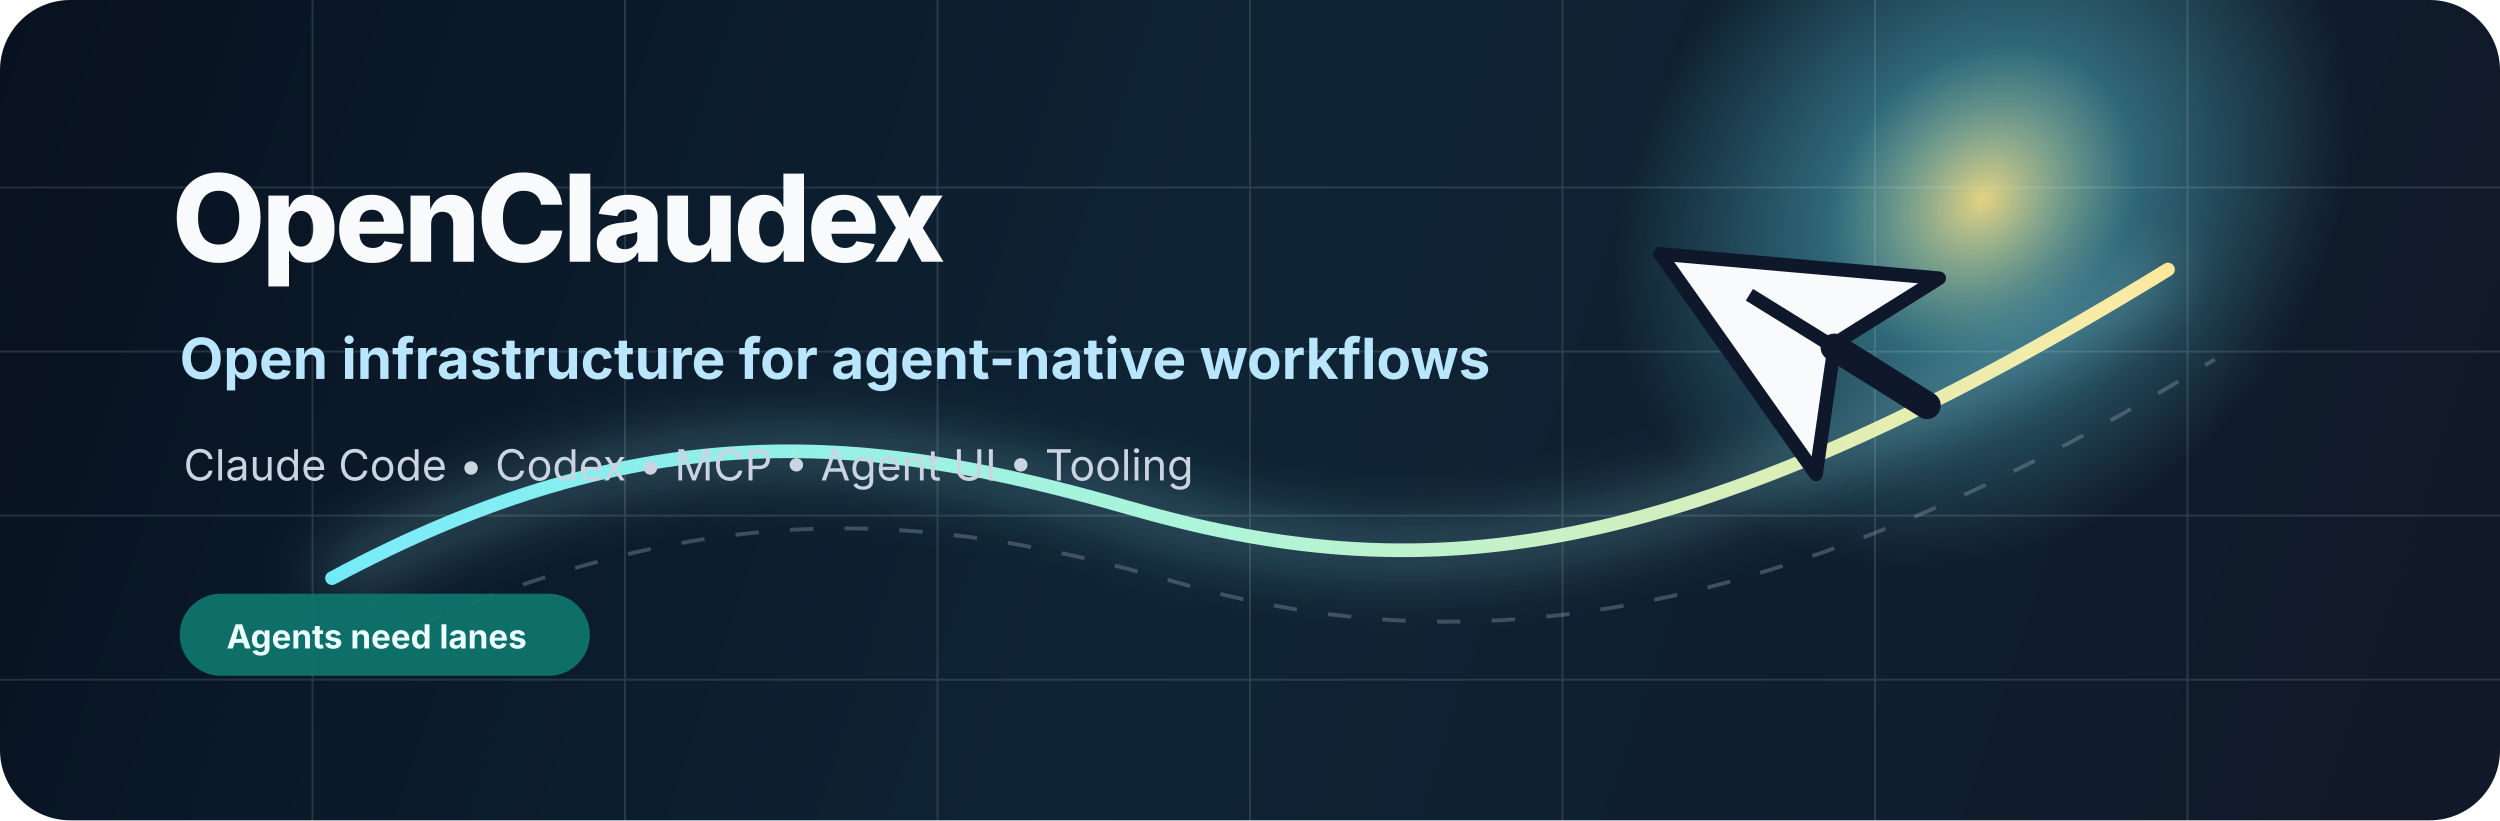
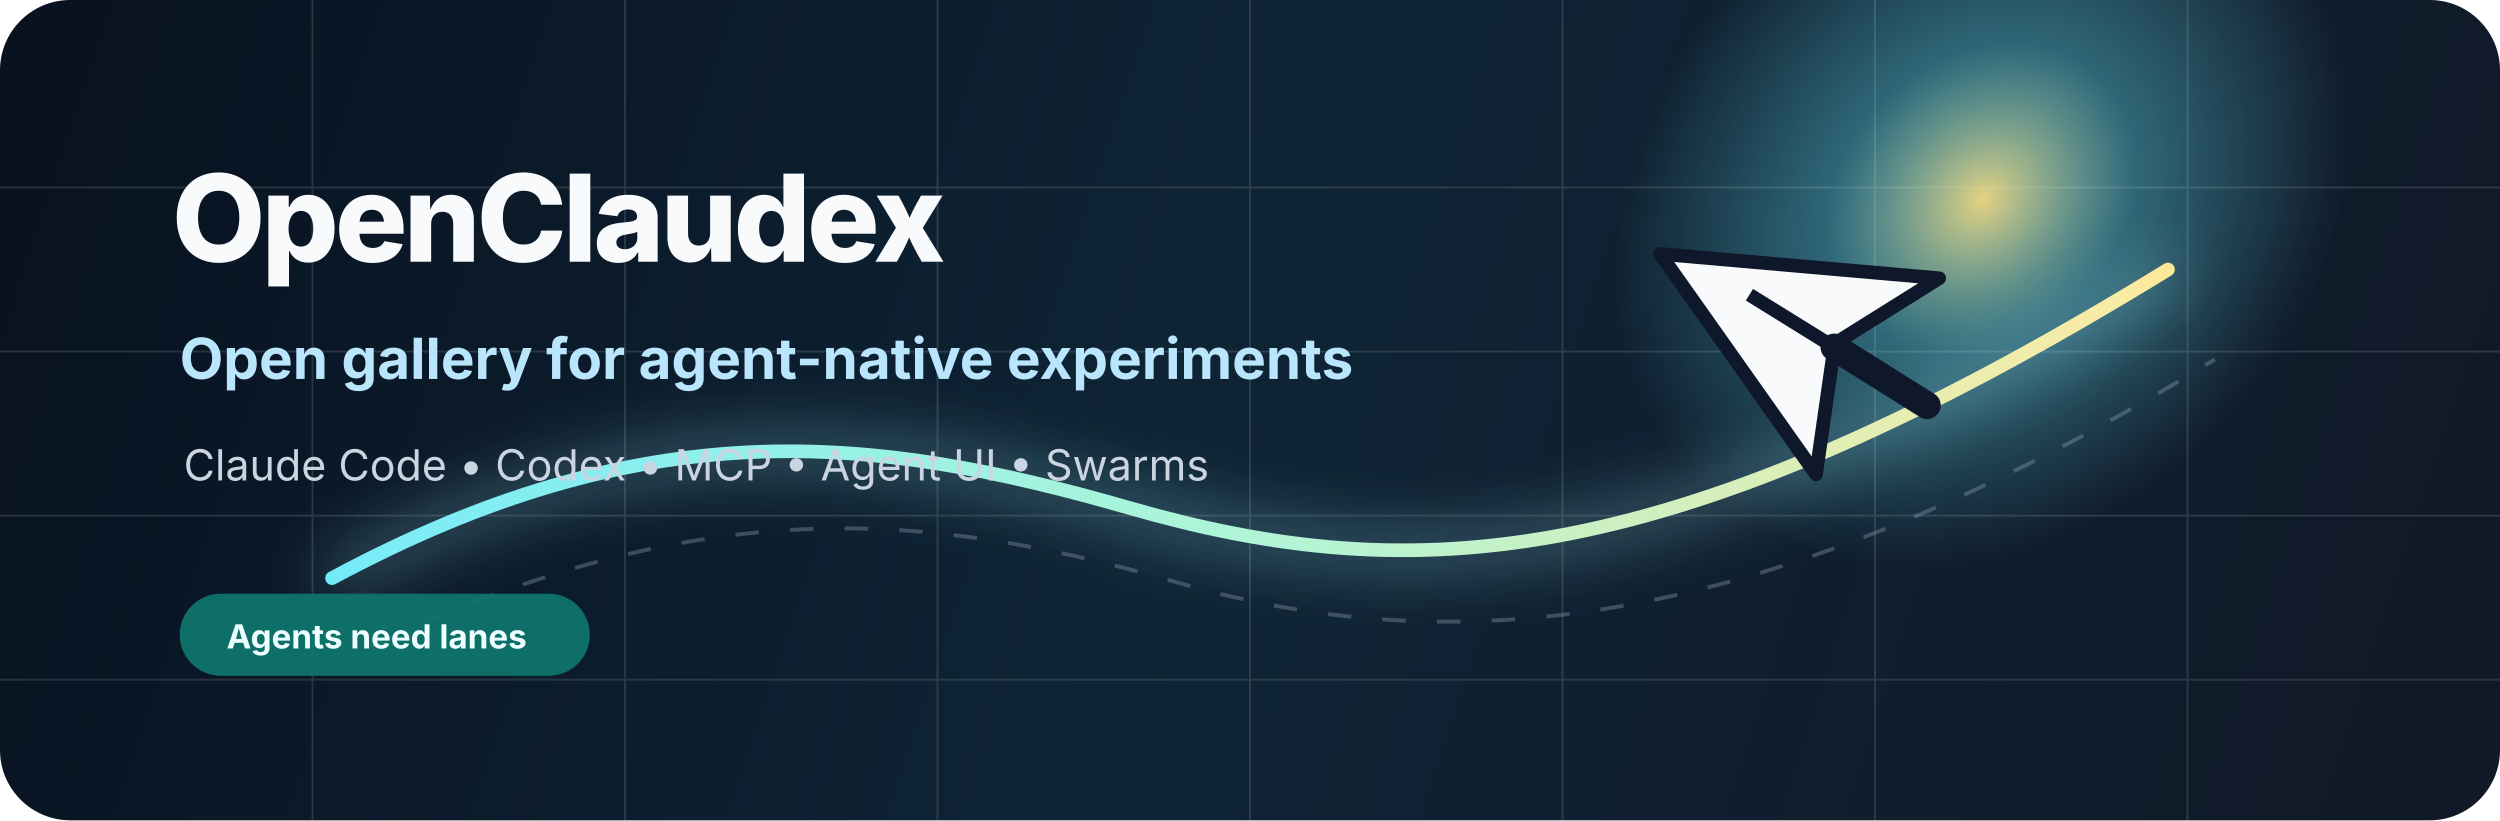
<svg xmlns="http://www.w3.org/2000/svg" width="1280" height="420" viewBox="0 0 1280 420" fill="none">
  <defs>
    <linearGradient id="bg" x1="0" y1="0" x2="1280" y2="420" gradientUnits="userSpaceOnUse">
      <stop offset="0" stop-color="#08111F" />
      <stop offset="0.48" stop-color="#0E2435" />
      <stop offset="1" stop-color="#111827" />
    </linearGradient>
    <linearGradient id="lane" x1="160" y1="285" x2="1110" y2="135" gradientUnits="userSpaceOnUse">
      <stop stop-color="#67E8F9" />
      <stop offset="0.48" stop-color="#A7F3D0" />
      <stop offset="1" stop-color="#FDE68A" />
    </linearGradient>
    <filter id="glow" x="-40%" y="-40%" width="180%" height="180%">
      <feGaussianBlur stdDeviation="16" result="blur" />
      <feColorMatrix in="blur" type="matrix" values="0 0 0 0 0.38 0 0 0 0 0.91 0 0 0 0 0.98 0 0 0 0.85 0" />
      <feBlend in="SourceGraphic" mode="screen" />
    </filter>
    <radialGradient id="orb" cx="0" cy="0" r="1" gradientUnits="userSpaceOnUse" gradientTransform="translate(1015 102) rotate(135) scale(206 170)">
      <stop stop-color="#FDE68A" stop-opacity="0.9" />
      <stop offset="0.42" stop-color="#67E8F9" stop-opacity="0.36" />
      <stop offset="1" stop-color="#67E8F9" stop-opacity="0" />
    </radialGradient>
  </defs>
  <rect width="1280" height="420" rx="36" fill="url(#bg)" />
  <circle cx="1015" cy="102" r="210" fill="url(#orb)" />
  <g opacity="0.14">
    <path d="M0 96H1280" stroke="#E5E7EB" />
    <path d="M0 180H1280" stroke="#E5E7EB" />
    <path d="M0 264H1280" stroke="#E5E7EB" />
    <path d="M0 348H1280" stroke="#E5E7EB" />
    <path d="M160 0V420" stroke="#E5E7EB" />
    <path d="M320 0V420" stroke="#E5E7EB" />
    <path d="M480 0V420" stroke="#E5E7EB" />
    <path d="M640 0V420" stroke="#E5E7EB" />
    <path d="M800 0V420" stroke="#E5E7EB" />
    <path d="M960 0V420" stroke="#E5E7EB" />
    <path d="M1120 0V420" stroke="#E5E7EB" />
  </g>
  <path d="M170 296C330 210 446 222 578 260C724 302 856 294 1110 138" stroke="url(#lane)" stroke-width="7" stroke-linecap="round" filter="url(#glow)" />
  <path d="M190 331C358 252 473 261 602 298C740 338 900 328 1134 184" stroke="#94A3B8" stroke-opacity="0.36" stroke-width="2" stroke-dasharray="12 16" />
  <g transform="translate(850 130) rotate(-18)">
    <path d="M0 0L132 56L70 73L41 132L0 0Z" fill="#F8FAFC" />
    <path d="M37 34L70 73L41 132L0 0L132 56L72 71" stroke="#0F172A" stroke-width="7" stroke-linejoin="round" />
    <path d="M70 73L106 116" stroke="#0F172A" stroke-width="14" stroke-linecap="round" />
  </g>
  <text x="88" y="134" fill="#F8FAFC" font-family="Inter, ui-sans-serif, system-ui, -apple-system, BlinkMacSystemFont, Segoe UI, sans-serif" font-size="62" font-weight="800" letter-spacing="-2">
    OpenClaudex
  </text>
  <text x="92" y="194" fill="#BAE6FD" font-family="Inter, ui-sans-serif, system-ui, -apple-system, BlinkMacSystemFont, Segoe UI, sans-serif" font-size="29" font-weight="650">
-     Open infrastructure for agent-native workflows
+     Open gallery for agent-native experiments
  </text>
  <text x="94" y="246" fill="#CBD5E1" font-family="Inter, ui-sans-serif, system-ui, -apple-system, BlinkMacSystemFont, Segoe UI, sans-serif" font-size="22">
-     Claude Code • Codex • MCP • Agent UI • Tooling
+     Claude Code • Codex • MCP • Agent UI • Swarms
  </text>
  <g transform="translate(92 304)">
    <rect width="210" height="42" rx="21" fill="#0F766E" fill-opacity="0.92" />
    <text x="24" y="28" fill="#ECFEFF" font-family="Inter, ui-sans-serif, system-ui, -apple-system, BlinkMacSystemFont, Segoe UI, sans-serif" font-size="17" font-weight="700">
      Agents need lanes
    </text>
  </g>
</svg>
